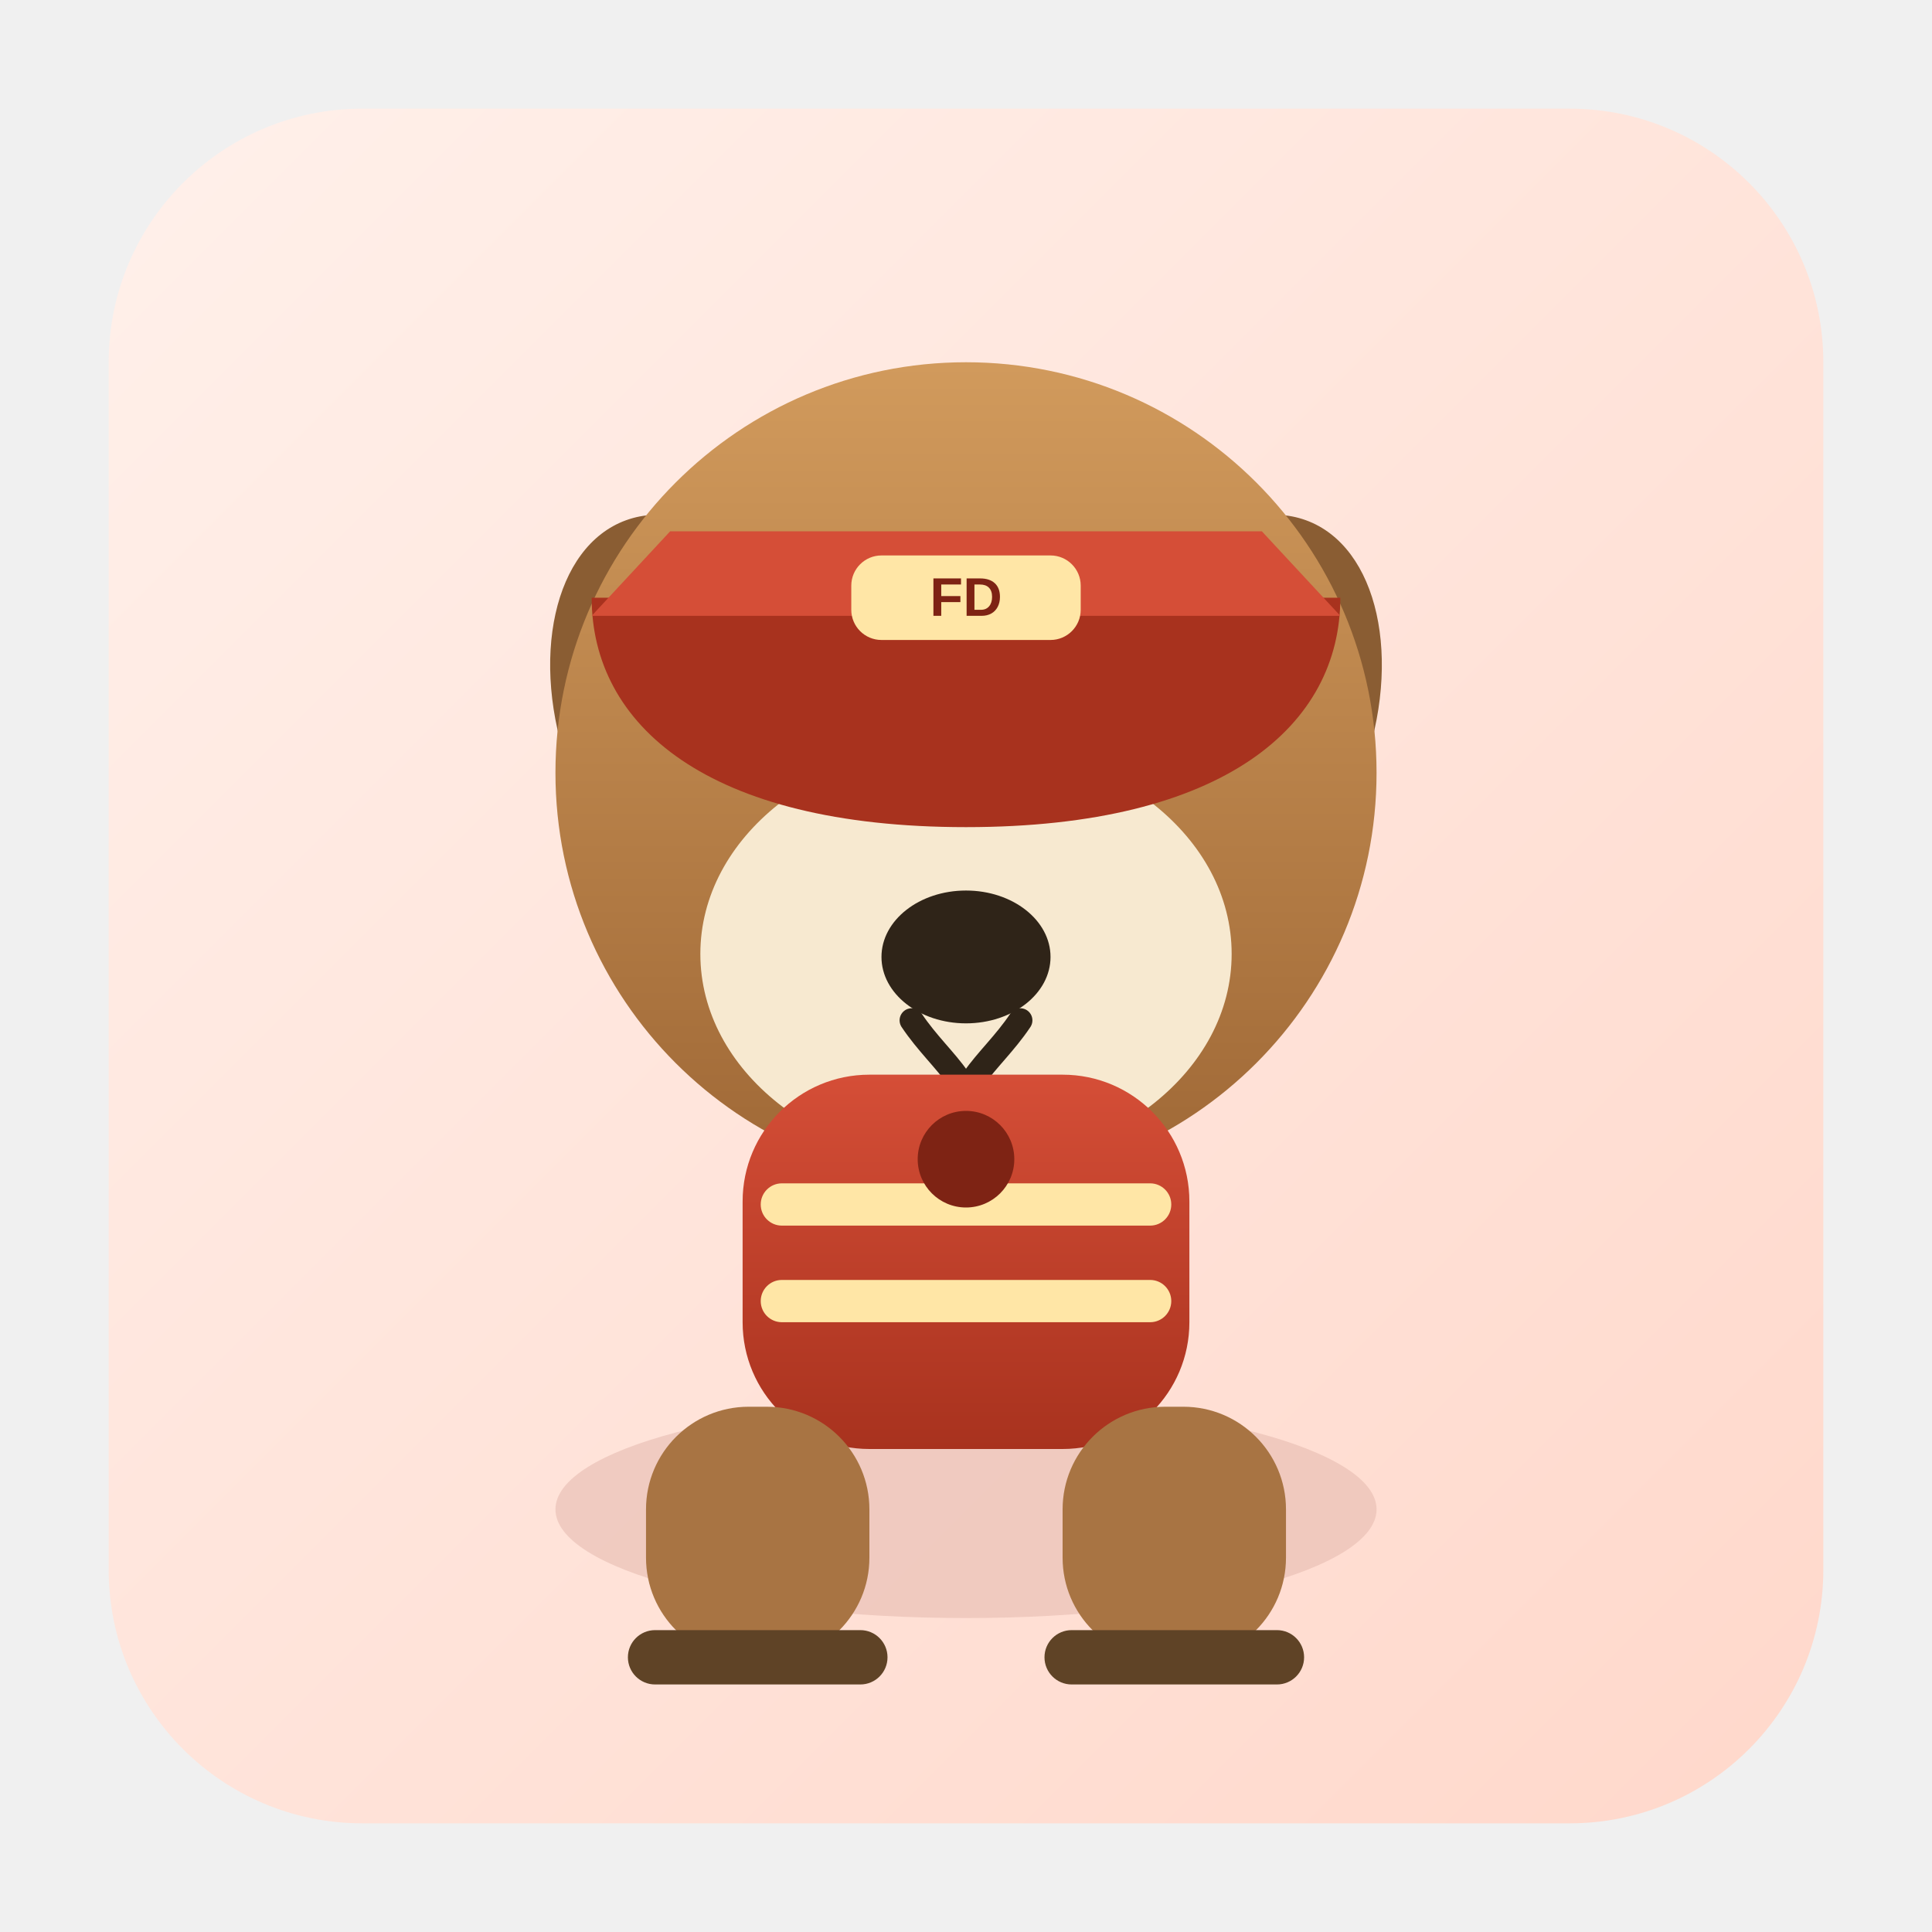
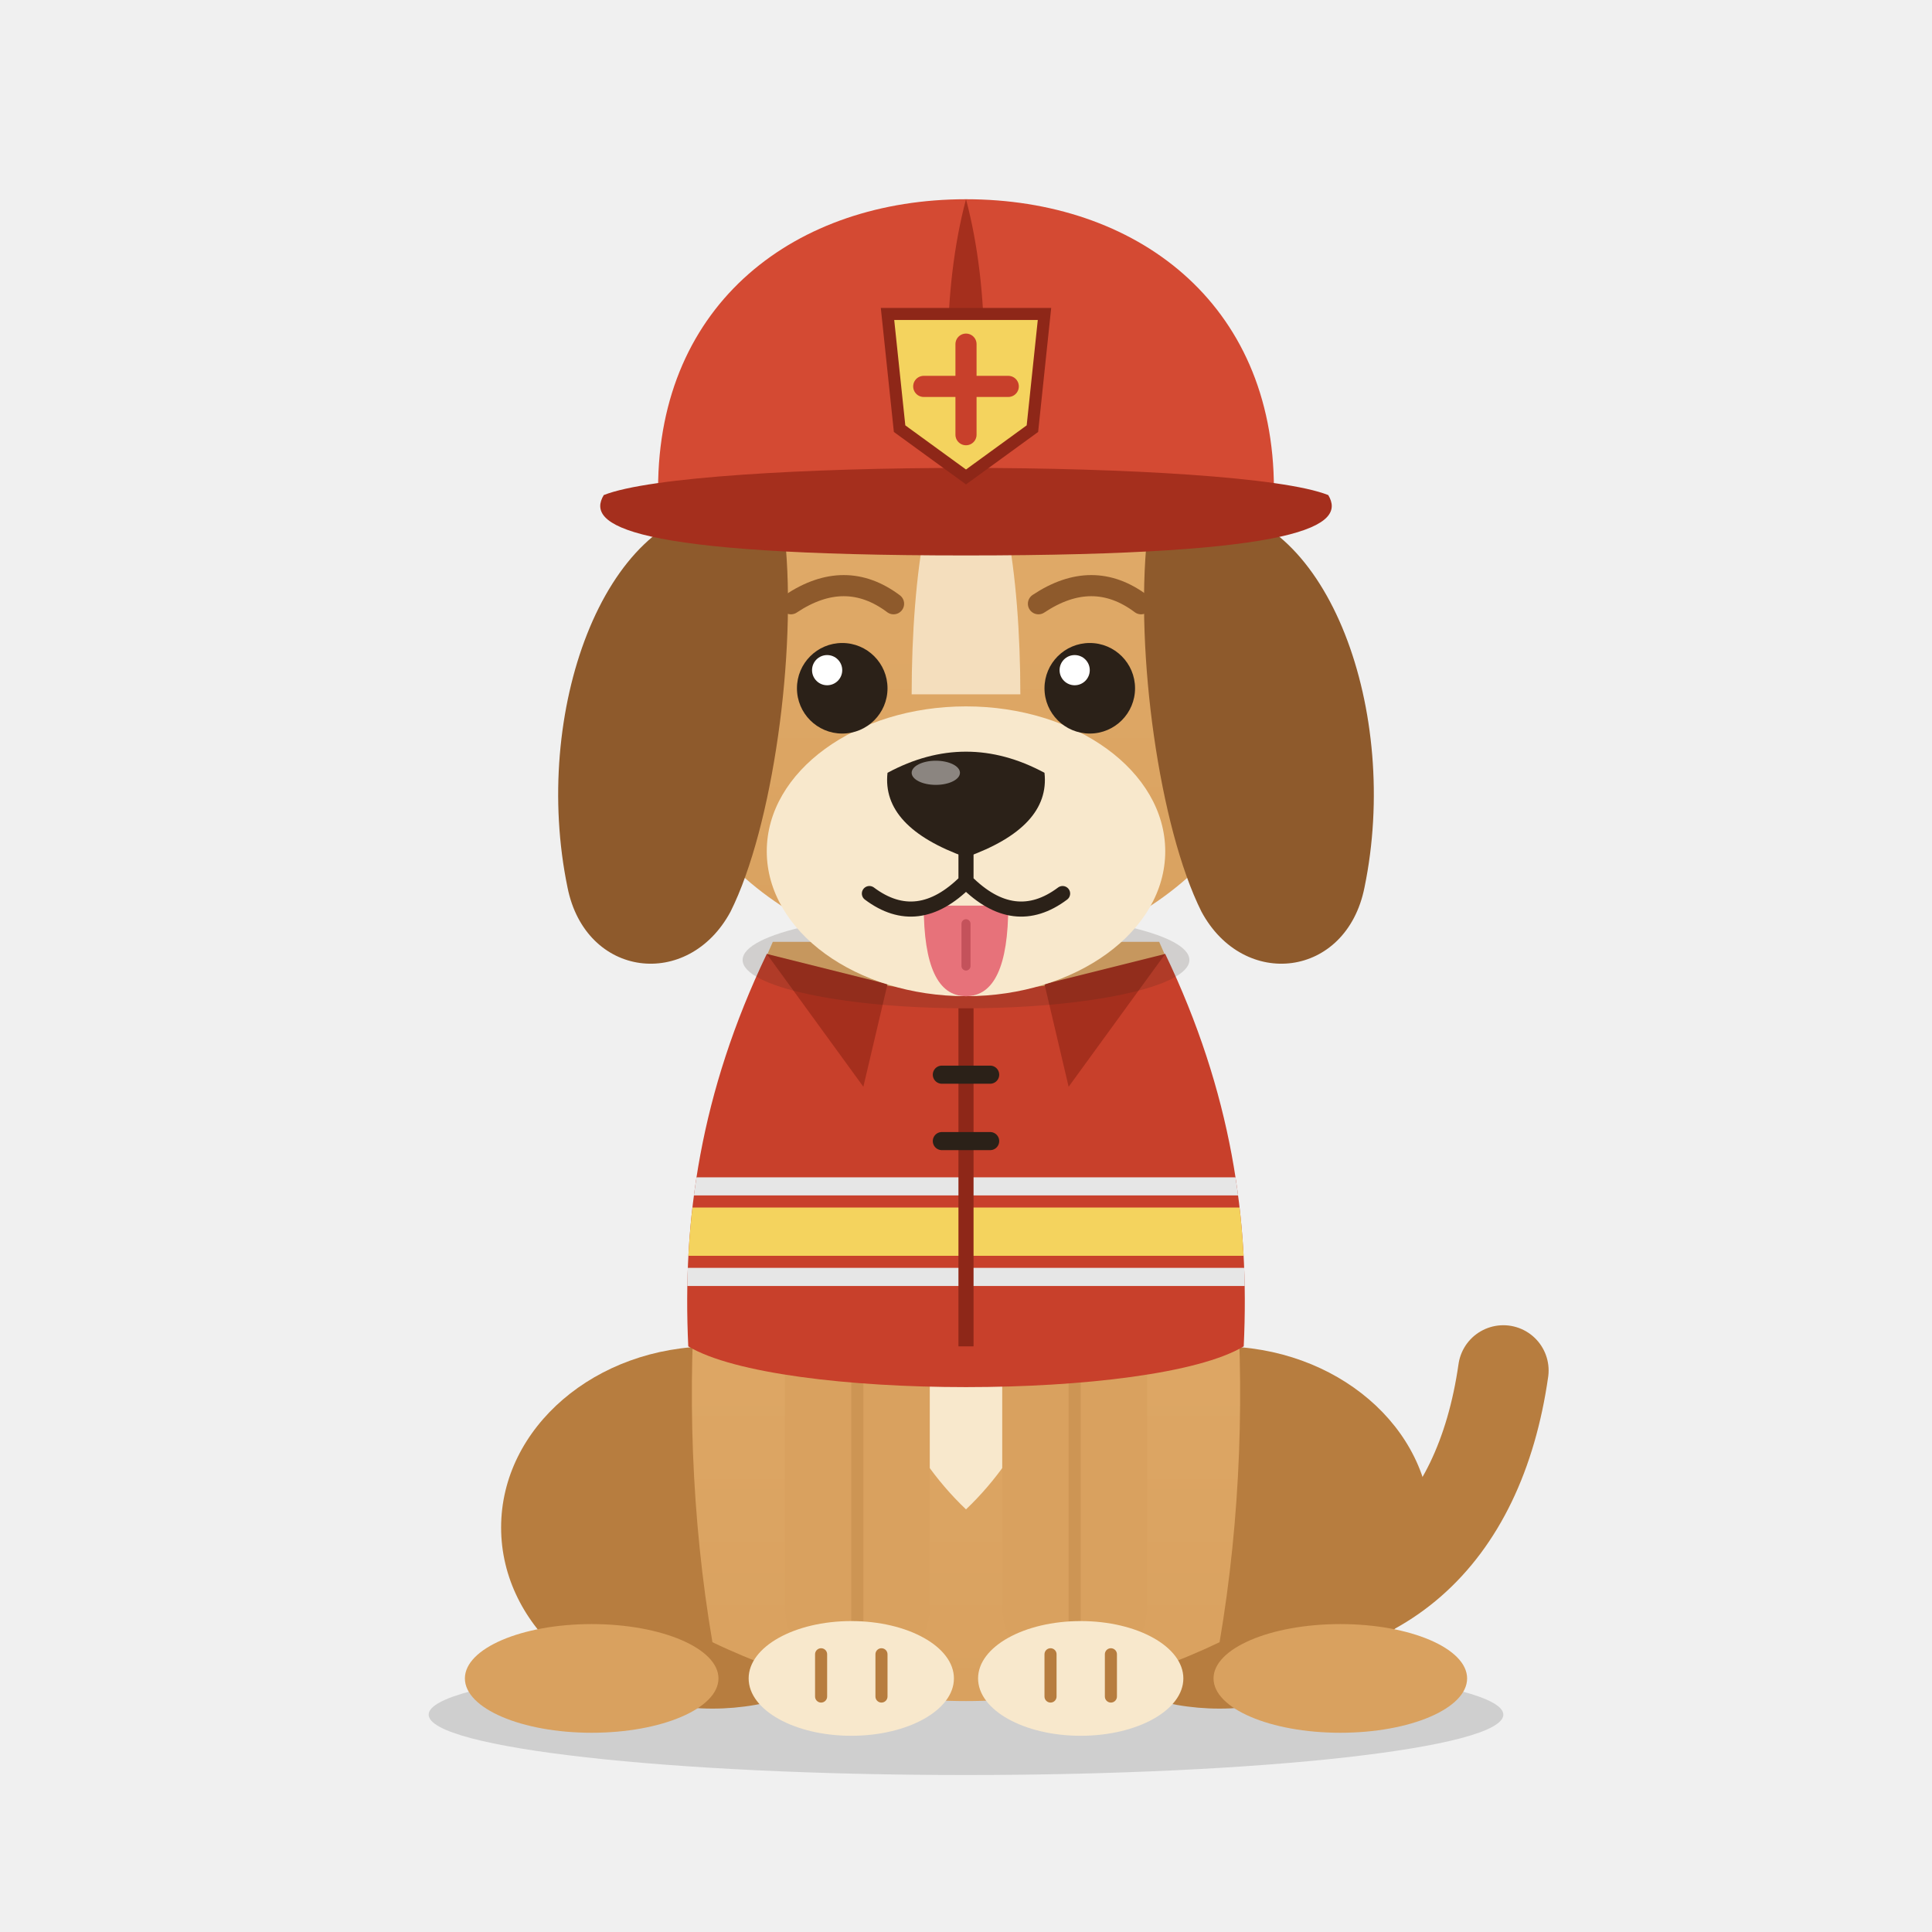
<svg xmlns="http://www.w3.org/2000/svg" width="640" height="640" viewBox="0 0 640 640" role="img" aria-labelledby="t d">
  <defs>
-     <linearGradient id="bg" x1="0" x2="1" y1="0" y2="1">
-       <stop stop-color="#fff0ea" />
-       <stop offset="1" stop-color="#ffd8cb" />
+     <linearGradient id="fur" x1="0" x2="0" y1="0" y2="1">
+       <stop stop-color="#e2ad6b" />
+       <stop offset="1" stop-color="#d9a15f" />
    </linearGradient>
-     <linearGradient id="fur" x1="0" x2="0" y1="0" y2="1">
-       <stop stop-color="#d19a5c" />
-       <stop offset="1" stop-color="#9f6836" />
-     </linearGradient>
-     <linearGradient id="coat" x1="0" x2="0" y1="0" y2="1">
-       <stop stop-color="#d54e37" />
-       <stop offset="1" stop-color="#a8321e" />
-     </linearGradient>
+     <path id="ear" d="M240 168C200 170 176 236 188 294c6 30 40 34 54 8 14-28 22-86 18-124-2-8-10-10-20-10z" />
+     <path id="torso" d="M256 312c-26 58-34 150-20 232 54 26 114 26 168 0 14-82 6-174-20-232z" />
+     <path id="garment" d="M254 316c-22 46-28 88-26 130 30 18 154 18 184 0 2-42-4-84-26-130-30 16-102 16-132 0z" />
+     <clipPath id="gclip">
+       <use href="#garment" />
+     </clipPath>
  </defs>
-   <rect x="36" y="36" width="568" height="568" rx="84" fill="url(#bg)" />
-   <ellipse cx="320" cy="500" rx="136" ry="36" fill="#e4b8ad" opacity=".55" />
-   <g>
-     <ellipse cx="232" cy="240" rx="46" ry="72" fill="#8a5d33" transform="rotate(-20 232 240)" />
-     <ellipse cx="408" cy="240" rx="46" ry="72" fill="#8a5d33" transform="rotate(20 408 240)" />
-     <circle cx="320" cy="256" r="136" fill="url(#fur)" />
-     <ellipse cx="320" cy="316" rx="88" ry="70" fill="#f7e9d0" />
-     <circle cx="268" cy="252" r="14" fill="#2f2418" />
-     <circle cx="372" cy="252" r="14" fill="#2f2418" />
-     <ellipse cx="320" cy="317" rx="28" ry="22" fill="#2f2418" />
-     <path d="M302 338c10 15 25 23 18 40-7 17-34 19-42 4" fill="none" stroke="#2f2418" stroke-width="8" stroke-linecap="round" />
-     <path d="M338 338c-10 15-25 23-18 40 7 17 34 19 42 4" fill="none" stroke="#2f2418" stroke-width="8" stroke-linecap="round" />
-     <path d="M196 198h248c0 42-38 76-124 76s-124-34-124-76z" fill="#a8321e" />
-     <path d="M222 176h196l26 28H196z" fill="#d54e37" />
-     <rect x="282" y="184" width="76" height="28" rx="10" fill="#ffe6a6" />
-     <text x="320" y="204" text-anchor="middle" font-family="Arial, sans-serif" font-size="18" font-weight="700" fill="#7e2314">FD</text>
-     <rect x="246" y="356" width="148" height="124" rx="42" fill="url(#coat)" />
-     <rect x="252" y="392" width="136" height="14" rx="7" fill="#ffe6a6" />
-     <rect x="252" y="424" width="136" height="14" rx="7" fill="#ffe6a6" />
-     <circle cx="320" cy="384" r="16" fill="#7e2314" />
-     <rect x="214" y="466" width="74" height="84" rx="34" fill="#a87443" />
-     <rect x="352" y="466" width="74" height="84" rx="34" fill="#a87443" />
-     <rect x="208" y="540" width="86" height="18" rx="9" fill="#5f4326" />
-     <rect x="346" y="540" width="86" height="18" rx="9" fill="#5f4326" />
+   <ellipse cx="320" cy="568" rx="178" ry="20" fill="#000" opacity=".14" />
+   <path d="M404 536c52 4 86-26 94-82" fill="none" stroke="#b77d3f" stroke-width="30" stroke-linecap="round" />
+   <ellipse cx="236" cy="506" rx="70" ry="60" fill="#b77d3f" />
+   <ellipse cx="404" cy="506" rx="70" ry="60" fill="#b77d3f" />
+   <ellipse cx="196" cy="556" rx="42" ry="18" fill="#d9a15f" />
+   <ellipse cx="444" cy="556" rx="42" ry="18" fill="#d9a15f" />
+   <use href="#torso" fill="url(#fur)" />
+   <path d="M288 330c-14 62-8 132 32 170 40-38 46-108 32-170z" fill="#f8e8cc" />
+   <rect x="260" y="400" width="48" height="156" rx="24" fill="#d9a15f" />
+   <rect x="332" y="400" width="48" height="156" rx="24" fill="#d9a15f" />
+   <path d="M284 430v112M356 430v112" stroke="#b77d3f" stroke-width="4" opacity=".35" stroke-linecap="round" />
+   <use href="#garment" fill="#c8402b" />
+   <g clip-path="url(#gclip)">
+     <rect x="220" y="400" width="200" height="16" fill="#f4d35e" />
+     <rect x="220" y="420" width="200" height="6" fill="#e6e6e6" />
+     <rect x="220" y="390" width="200" height="6" fill="#e6e6e6" />
+   </g>
+   <path d="M320 334v112" stroke="#8e2718" stroke-width="5" />
+   <path d="M312 356h16M312 378h16" stroke="#2b2118" stroke-width="6" stroke-linecap="round" />
+   <path d="M254 316l40 10-8 34zM386 316l-40 10 8 34z" fill="#a52f1d" />
+   <ellipse cx="282" cy="556" rx="34" ry="19" fill="#f8e8cc" />
+   <ellipse cx="358" cy="556" rx="34" ry="19" fill="#f8e8cc" />
+   <path d="M272 548v14M292 548v14M348 548v14M368 548v14" stroke="#b77d3f" stroke-width="4" stroke-linecap="round" />
+   <ellipse cx="320" cy="318" rx="74" ry="16" fill="#2b2118" opacity=".16" />
+   <ellipse cx="320" cy="220" rx="106" ry="98" fill="url(#fur)" />
+   <path d="M320 150c-12 0-18 40-18 80h36c0-40-6-80-18-80z" fill="#f8e8cc" opacity=".85" />
+   <ellipse cx="320" cy="282" rx="66" ry="48" fill="#f8e8cc" />
+   <use href="#ear" fill="#8e5a2c" />
+   <use href="#ear" fill="#8e5a2c" transform="matrix(-1 0 0 1 640 0)" />
+   <path d="M262 200q18-12 34 0M344 200q18-12 34 0" fill="none" stroke="#8e5a2c" stroke-width="7" stroke-linecap="round" />
+   <circle cx="279" cy="228" r="15" fill="#2b2118" />
+   <circle cx="361" cy="228" r="15" fill="#2b2118" />
+   <circle cx="274" cy="222" r="5" fill="#fff" />
+   <circle cx="356" cy="222" r="5" fill="#fff" />
+   <path d="M306 300q0 30 14 30t14-30z" fill="#e7727a" />
+   <path d="M320 306v14" stroke="#c4525b" stroke-width="3" stroke-linecap="round" />
+   <path d="M320 280v12m0 0q-16 16-32 4m32-4q16 16 32 4" fill="none" stroke="#2b2118" stroke-width="5" stroke-linecap="round" />
+   <path d="M294 256q26-14 52 0 2 18-26 28-28-10-26-28z" fill="#2b2118" />
+   <ellipse cx="310" cy="256" rx="8" ry="4" fill="#fff" opacity=".45" />
+   <g transform="translate(0 -14)">
+     <path d="M218 176c0-62 46-96 102-96s102 34 102 96z" fill="#d44a33" />
+     <path d="M320 80c-8 30-8 70 0 96 8-26 8-66 0-96z" fill="#a52f1d" />
+     <path d="M200 178c30-12 210-12 240 0 6 10-8 20-120 20s-126-10-120-20z" fill="#a52f1d" />
+     <path d="M294 118h52l-4 38-22 16-22-16z" fill="#f4d35e" stroke="#8e2718" stroke-width="4" />
+     <path d="M320 128v30M306 142h28" stroke="#c8402b" stroke-width="7" stroke-linecap="round" />
  </g>
</svg>
